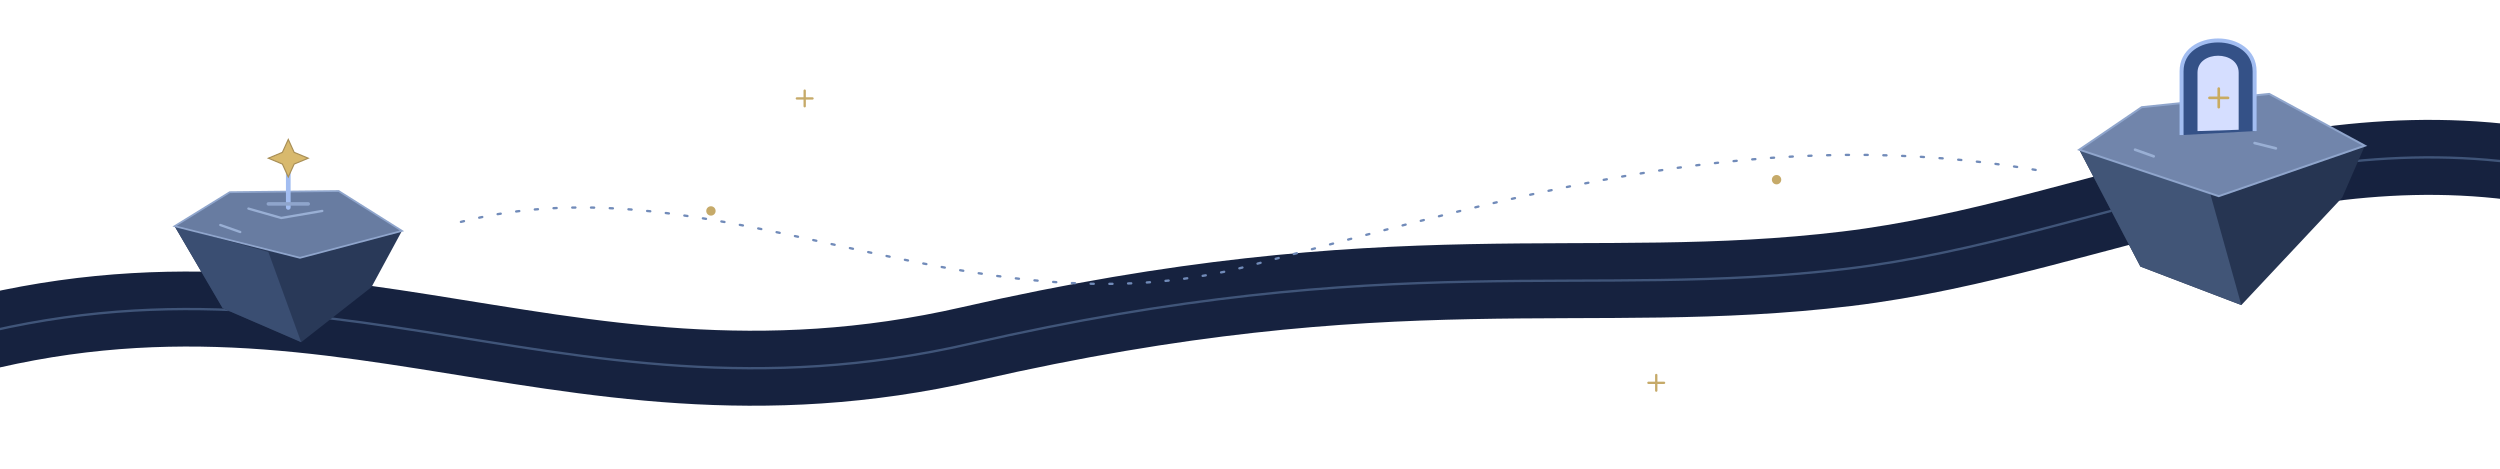
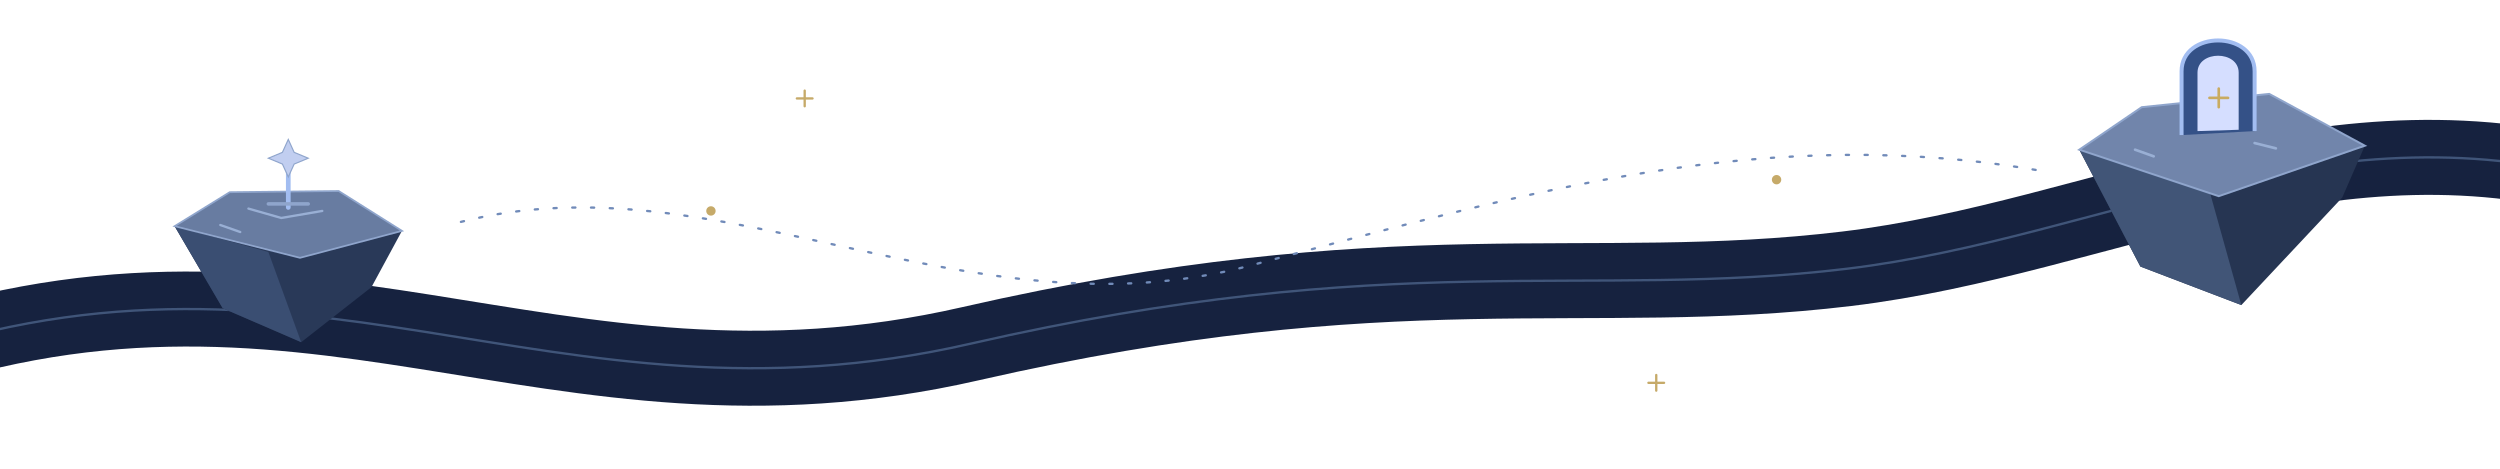
<svg xmlns="http://www.w3.org/2000/svg" viewBox="0 0 1600 300" fill="none">
  <path d="M-80 234C195 133 350 282 621 220s395-28 561-48 310-108 493-54" stroke="#16223f" stroke-width="48" />
  <path d="M-80 234C195 133 350 282 621 220s395-28 561-48 310-108 493-54" stroke="#405579" stroke-width="1.5" />
  <path d="M295 142C460 100 619 218 800 170s332-92 510-60" stroke="#718bb9" stroke-width="1.5" stroke-linecap="round" stroke-dasharray="2 10" />
  <g transform="translate(180 120) scale(.75)">
    <path d="m-91 33 41 70 67 29 60-47 26-48Z" fill="#293958" />
    <path d="m-91 33 80 22 28 77-67-29Z" fill="#3a4e72" />
    <path d="m-91 33 47-29 93-1 54 34-87 23Z" fill="#687ca1" stroke="#8fa5cc" stroke-width="1.5" />
    <path d="m-28 18 28 8 35-6M-52 32l17 6" stroke="#99afd4" stroke-width="2" stroke-linecap="round" />
    <path d="M6 17v-31" stroke="#a2bdf1" stroke-width="4" stroke-linecap="round" />
-     <path d="m6-41 5 11 12 5-12 5-5 11-5-11-12-5 12-5Z" fill="#d8b96d" stroke="#a88e55" />
+     <path d="m6-41 5 11 12 5-12 5-5 11-5-11-12-5 12-5Z" fill="#c1cef0" stroke="#8fa5cc" />
    <path d="M-11 14h34" stroke="#8fa5cc" stroke-width="3" stroke-linecap="round" />
  </g>
  <g transform="translate(1420 72) scale(.85)">
    <path d="m-105 28 46 88 76 29 76-81 17-39Z" fill="#263552" />
    <path d="m-105 28 98 31 24 86-76-29Z" fill="#415577" />
    <path d="m-105 28 47-32 96-10 72 39-110 38Z" fill="#7185ab" stroke="#8fa5cc" stroke-width="1.5" />
    <path d="M-28 17v-48c0-31 55-31 55 0v45" fill="#345187" stroke="#a2bdf1" stroke-width="3" />
    <path d="M-16 14v-44c0-17 31-17 31 0v43" fill="#d5deff" />
    <path d="M0-18v14m-7-7H7" stroke="#c9ab61" stroke-width="2" stroke-linecap="round" />
    <path d="m-63 28 14 5m76-10 16 4" stroke="#99afd4" stroke-width="2" stroke-linecap="round" />
  </g>
  <g fill="#c6aa69">
    <circle cx="455" cy="135" r="3" />
    <circle cx="1137" cy="115" r="3" />
  </g>
  <g stroke="#c6aa69" stroke-width="1.5" stroke-linecap="round">
    <path d="M515 58v10m-5-5h10M1060 240v10m-5-5h10" />
  </g>
</svg>
